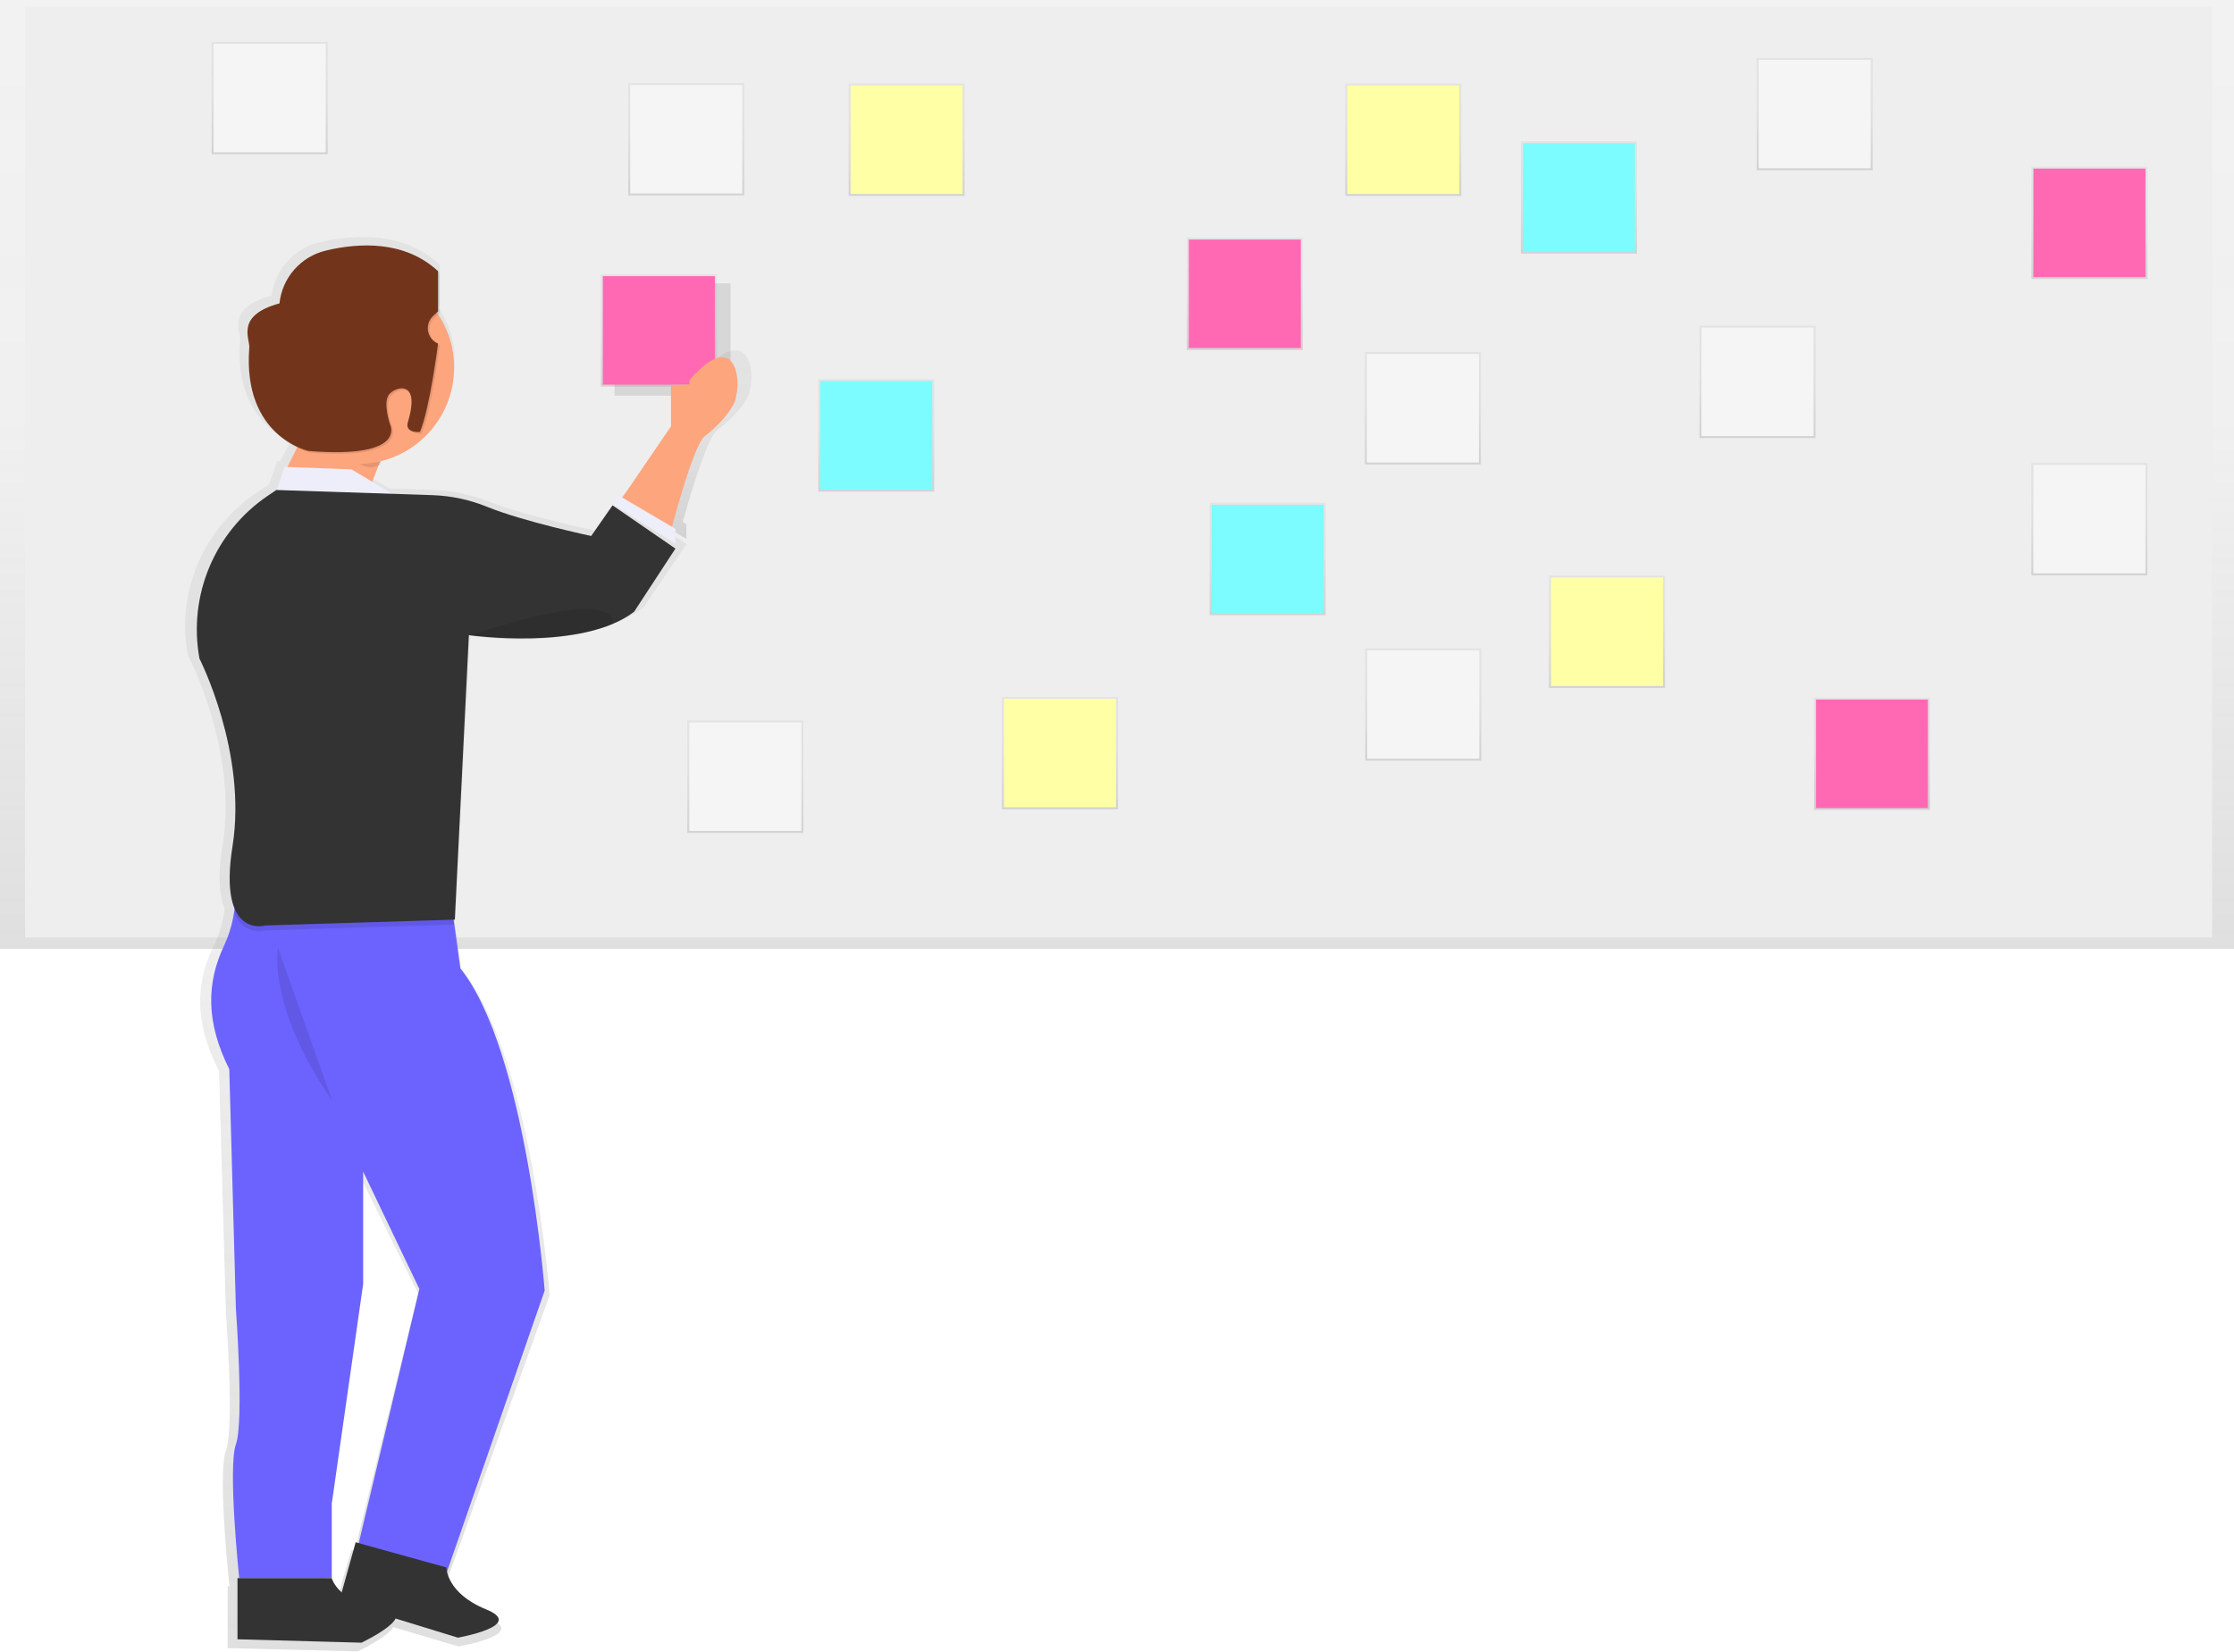
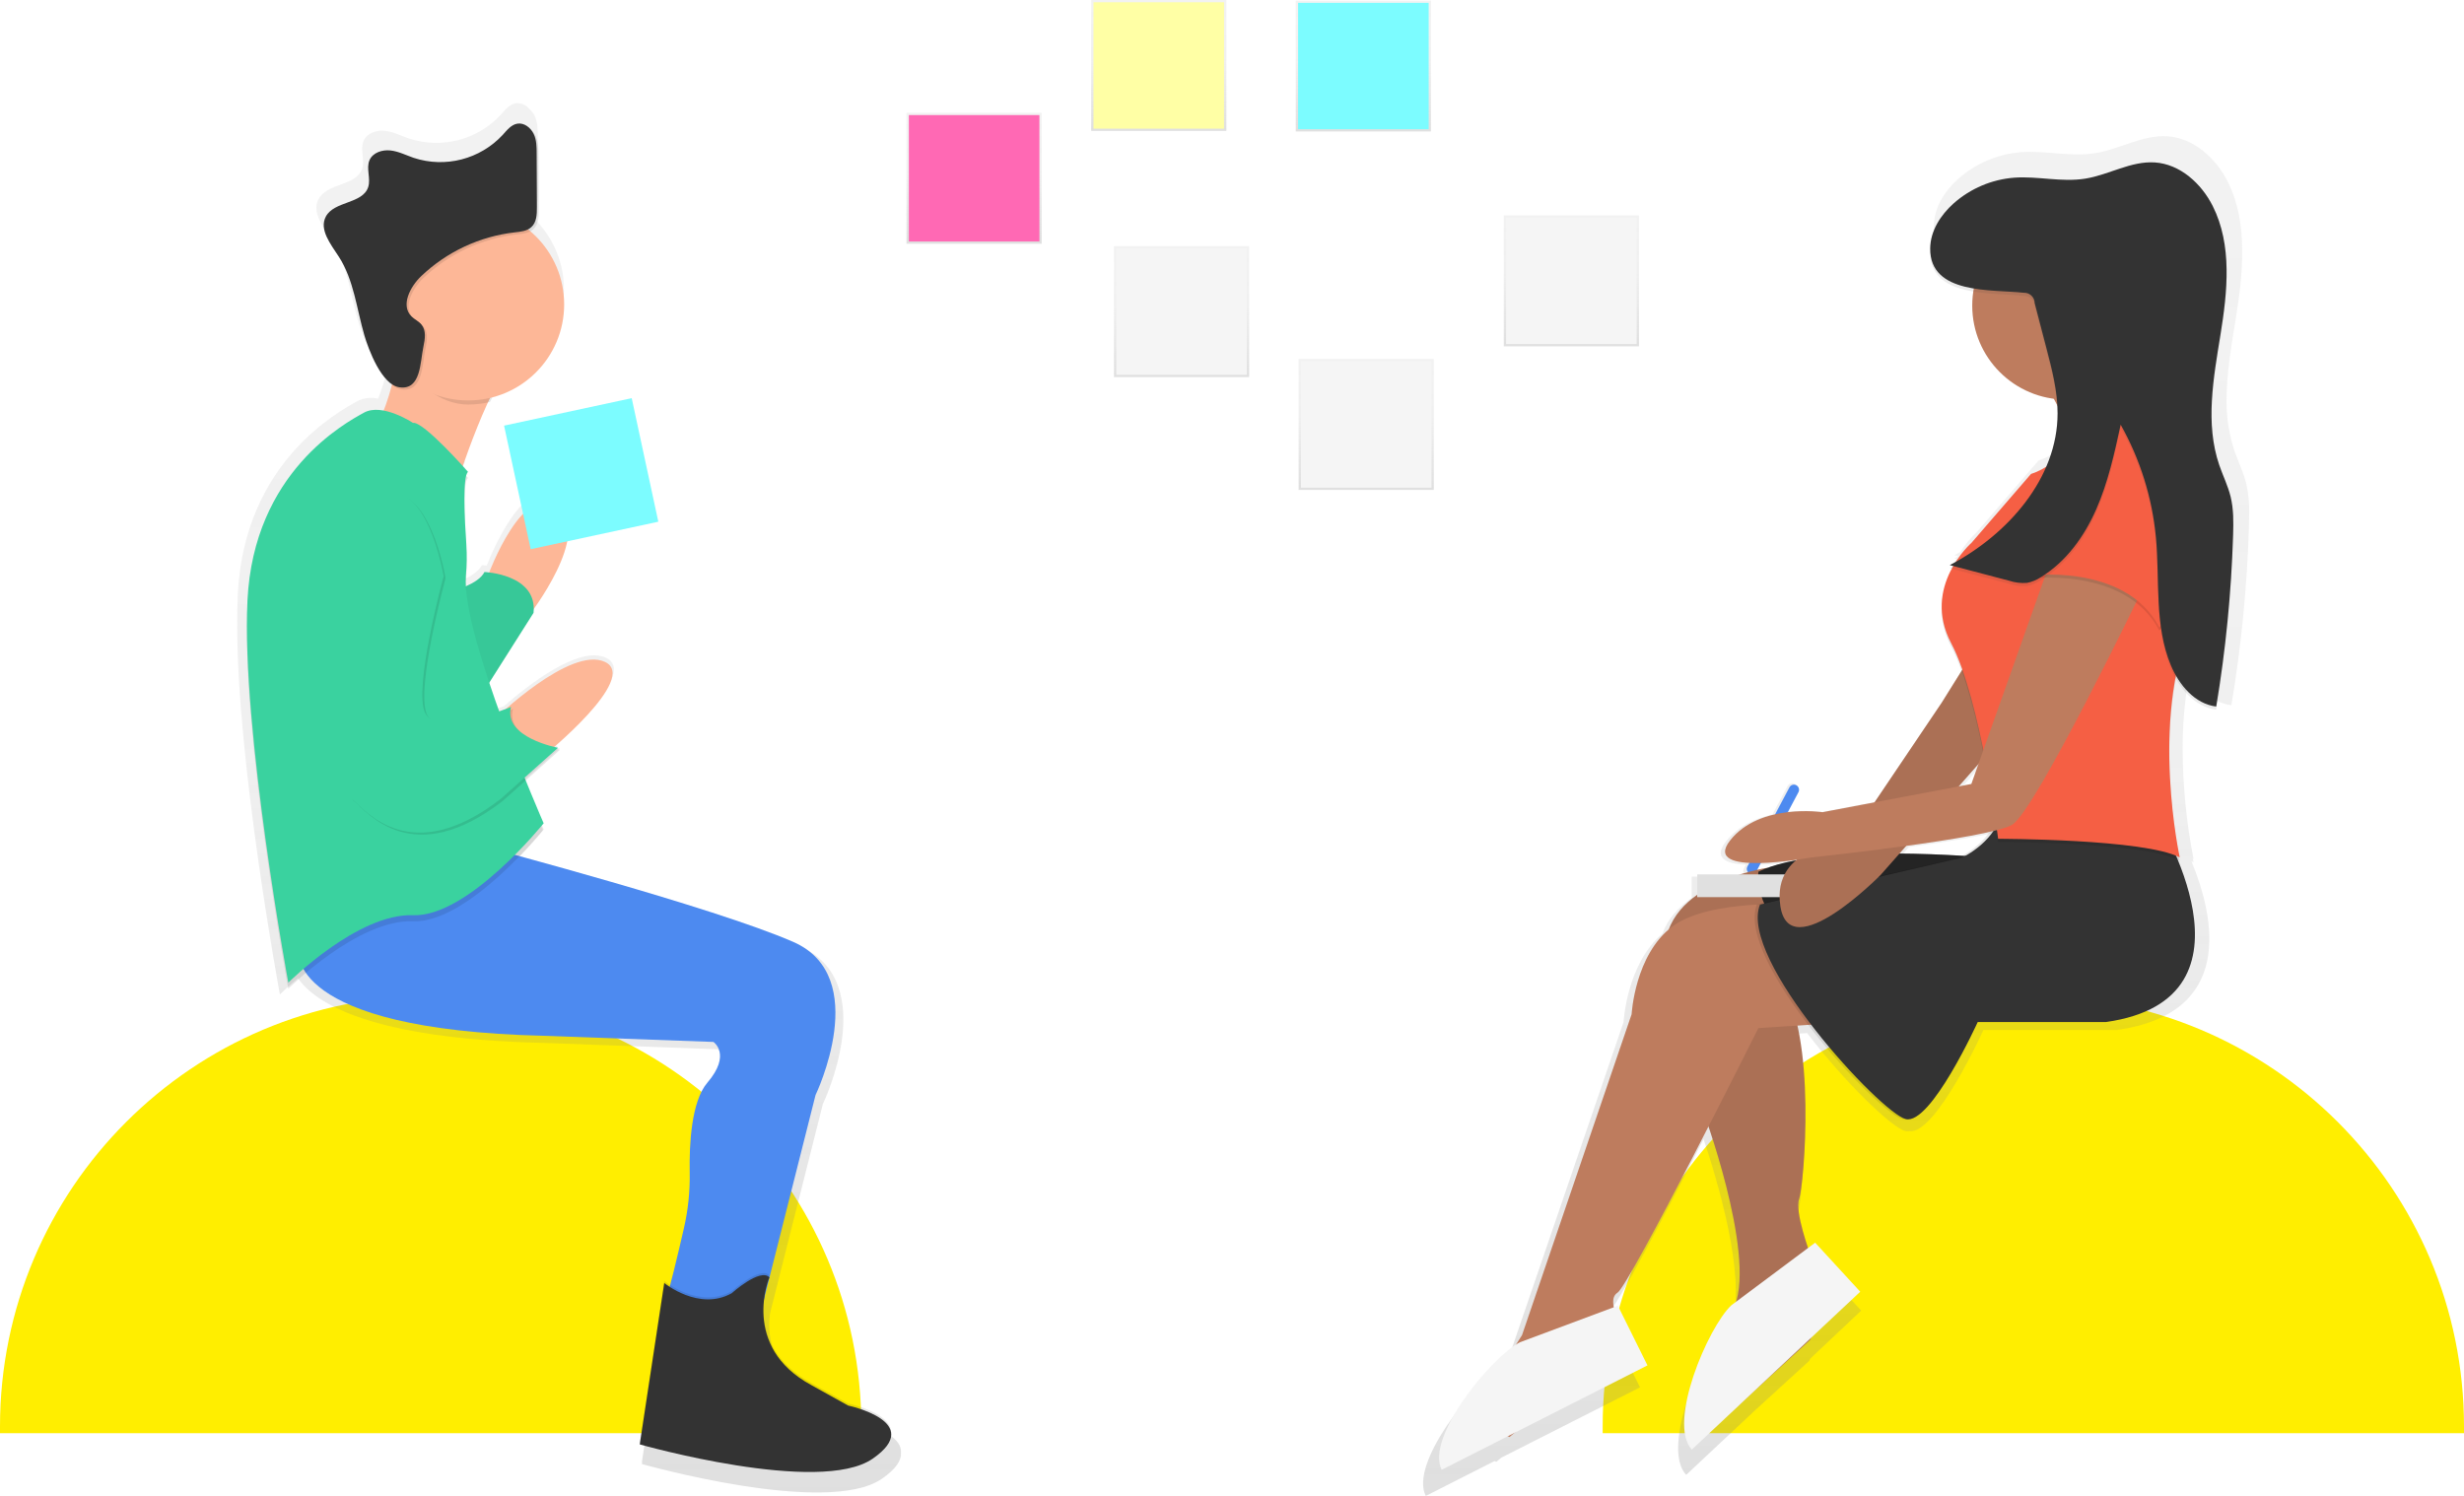
- <svg xmlns="http://www.w3.org/2000/svg" xmlns:xlink="http://www.w3.org/1999/xlink" id="d26dba8d-8282-42fd-a478-7c8636ce52fe" data-name="Layer 1" width="888" height="656.53" viewBox="0 0 888 656.53">
+ <svg xmlns="http://www.w3.org/2000/svg" xmlns:xlink="http://www.w3.org/1999/xlink" id="3416c49e-7809-4f77-9c53-dfa2ddd3cb64" data-name="Layer 1" width="924" height="561.04" viewBox="0 0 924 561.04">
  <defs>
-     <linearGradient id="69fb1e3d-9807-4515-a987-9bc9d1efda7d" x1="444" y1="377.21" x2="444" gradientUnits="userSpaceOnUse">
+     <linearGradient id="66b3fe0c-d21b-4701-836f-cae67d45d7c0" x1="443.09" y1="141.41" x2="443.09" y2="92.33" gradientUnits="userSpaceOnUse">
      <stop offset="0" stop-color="gray" stop-opacity="0.25" />
      <stop offset="0.54" stop-color="gray" stop-opacity="0.12" />
      <stop offset="1" stop-color="gray" stop-opacity="0.1" />
    </linearGradient>
-     <linearGradient id="51a21b81-a3ea-4771-abd9-862442be9990" x1="565.58" y1="184.63" x2="565.58" y2="139.97" xlink:href="#69fb1e3d-9807-4515-a987-9bc9d1efda7d" />
-     <linearGradient id="5757846e-edea-4ac8-a331-71c114df4e91" x1="296.27" y1="331.11" x2="296.27" y2="286.45" xlink:href="#69fb1e3d-9807-4515-a987-9bc9d1efda7d" />
-     <linearGradient id="999de772-9bc8-49ea-9b8d-0cef0fcee5cb" x1="698.58" y1="174.13" x2="698.58" y2="129.47" xlink:href="#69fb1e3d-9807-4515-a987-9bc9d1efda7d" />
-     <linearGradient id="a15079b2-2390-41da-998b-02c60407236c" x1="565.74" y1="302.42" x2="565.74" y2="257.75" xlink:href="#69fb1e3d-9807-4515-a987-9bc9d1efda7d" />
-     <linearGradient id="40793396-cd23-4bb9-961e-d266edc74bee" x1="272.78" y1="77.69" x2="272.78" y2="33.02" xlink:href="#69fb1e3d-9807-4515-a987-9bc9d1efda7d" />
-     <linearGradient id="117013d0-8713-4a5b-b130-ca95cbe25423" x1="721.33" y1="67.68" x2="721.33" y2="23.02" xlink:href="#69fb1e3d-9807-4515-a987-9bc9d1efda7d" />
-     <linearGradient id="3e4a4d12-687c-4d27-834e-2c1b28061589" x1="830.51" y1="228.72" x2="830.51" y2="184.06" xlink:href="#69fb1e3d-9807-4515-a987-9bc9d1efda7d" />
-     <linearGradient id="76d58c82-a546-4f11-847d-56d56970a98d" x1="107.19" y1="61.31" x2="107.19" y2="16.65" xlink:href="#69fb1e3d-9807-4515-a987-9bc9d1efda7d" />
-     <linearGradient id="c2562d94-2838-42c9-872e-afd7f3e426db" x1="627.61" y1="100.82" x2="627.61" y2="56.16" xlink:href="#69fb1e3d-9807-4515-a987-9bc9d1efda7d" />
-     <linearGradient id="10abac28-a64c-49d3-bb88-742a39576c81" x1="348.29" y1="195.45" x2="348.29" y2="150.78" xlink:href="#69fb1e3d-9807-4515-a987-9bc9d1efda7d" />
-     <linearGradient id="ae4c24d6-cdd7-478e-ab3c-92442ce1f2ec" x1="503.87" y1="244.58" x2="503.87" y2="199.91" xlink:href="#69fb1e3d-9807-4515-a987-9bc9d1efda7d" />
-     <linearGradient id="7387d7ac-3521-46f5-8cc1-b4e33dceeca4" x1="557.8" y1="77.88" x2="557.8" y2="33.22" xlink:href="#69fb1e3d-9807-4515-a987-9bc9d1efda7d" />
-     <linearGradient id="e854bf59-7922-4e82-b85b-f6b80398a298" x1="638.78" y1="273.5" x2="638.78" y2="228.83" xlink:href="#69fb1e3d-9807-4515-a987-9bc9d1efda7d" />
-     <linearGradient id="74fe4cd6-b7da-43c2-b923-f31608459be5" x1="360.37" y1="77.88" x2="360.37" y2="33.22" xlink:href="#69fb1e3d-9807-4515-a987-9bc9d1efda7d" />
-     <linearGradient id="489da8b3-4e02-4697-a170-557a07ec3791" x1="421.32" y1="321.72" x2="421.32" y2="277.06" xlink:href="#69fb1e3d-9807-4515-a987-9bc9d1efda7d" />
-     <linearGradient id="92098637-0718-4243-93f2-2f7a5b132b51" x1="428.7" y1="336.02" x2="428.7" y2="260.98" xlink:href="#69fb1e3d-9807-4515-a987-9bc9d1efda7d" />
-     <linearGradient id="553314f8-3ab3-4992-94a1-12ce51c0a7a1" x1="329.22" y1="778.26" x2="329.22" y2="215.99" xlink:href="#69fb1e3d-9807-4515-a987-9bc9d1efda7d" />
-     <linearGradient id="67bfa709-3078-4c07-86cc-d67a49cf8eac" x1="494.8" y1="139.13" x2="494.8" y2="94.47" xlink:href="#69fb1e3d-9807-4515-a987-9bc9d1efda7d" />
-     <linearGradient id="9919d947-e03e-44c1-969c-c87bb32bc801" x1="261.88" y1="153.69" x2="261.88" y2="109.02" xlink:href="#69fb1e3d-9807-4515-a987-9bc9d1efda7d" />
-     <linearGradient id="2afe07f1-4e54-4f47-9563-9d420d361cd0" x1="830.53" y1="110.92" x2="830.53" y2="66.26" xlink:href="#69fb1e3d-9807-4515-a987-9bc9d1efda7d" />
-     <linearGradient id="914dbfde-8d09-4649-9ab7-bb9d31a88f1b" x1="744.09" y1="322.01" x2="744.09" y2="277.34" xlink:href="#69fb1e3d-9807-4515-a987-9bc9d1efda7d" />
+     <linearGradient id="92007d28-9b20-4ab8-a919-5594e0386463" x1="512.33" y1="183.73" x2="512.33" y2="134.64" xlink:href="#66b3fe0c-d21b-4701-836f-cae67d45d7c0" />
+     <linearGradient id="11989583-a8bc-4f9b-a45f-baa394ea4eea" x1="589.27" y1="129.87" x2="589.27" y2="80.79" xlink:href="#66b3fe0c-d21b-4701-836f-cae67d45d7c0" />
+     <linearGradient id="f01746da-86f7-449d-8539-3d1515996db3" x1="511.26" y1="49.3" x2="511.26" y2="0.21" xlink:href="#66b3fe0c-d21b-4701-836f-cae67d45d7c0" />
+     <linearGradient id="e226d2fc-9b19-4380-9290-0bcdd70e4b6b" x1="434.54" y1="49.09" x2="434.54" y2="0" xlink:href="#66b3fe0c-d21b-4701-836f-cae67d45d7c0" />
+     <linearGradient id="613c9e0b-4a90-4d72-86fd-5ee3b6355b52" x1="365.29" y1="91.4" x2="365.29" y2="42.32" xlink:href="#66b3fe0c-d21b-4701-836f-cae67d45d7c0" />
+     <linearGradient id="9601303e-989f-43de-bdab-e8908aa5e0cb" x1="351.41" y1="729.19" x2="351.41" y2="208.18" xlink:href="#66b3fe0c-d21b-4701-836f-cae67d45d7c0" />
+     <linearGradient id="927c5161-4f12-4340-aa82-e63b1468ad04" x1="826.56" y1="730.52" x2="826.56" y2="220.56" xlink:href="#66b3fe0c-d21b-4701-836f-cae67d45d7c0" />
  </defs>
-   <rect width="888" height="377.21" fill="url(#69fb1e3d-9807-4515-a987-9bc9d1efda7d)" />
-   <rect x="9.93" y="2.66" width="869.39" height="370.04" fill="#eee" />
-   <rect x="542.51" y="139.97" width="46.13" height="44.66" fill="url(#51a21b81-a3ea-4771-abd9-862442be9990)" />
-   <rect x="543.31" y="140.74" width="44.54" height="43.12" fill="#f5f5f5" />
-   <rect x="273.2" y="286.45" width="46.13" height="44.66" fill="url(#5757846e-edea-4ac8-a331-71c114df4e91)" />
-   <rect x="274" y="287.22" width="44.54" height="43.12" fill="#f5f5f5" />
-   <rect x="675.52" y="129.47" width="46.13" height="44.66" fill="url(#999de772-9bc8-49ea-9b8d-0cef0fcee5cb)" />
-   <rect x="676.31" y="130.24" width="44.54" height="43.12" fill="#f5f5f5" />
-   <rect x="542.68" y="257.75" width="46.13" height="44.66" fill="url(#a15079b2-2390-41da-998b-02c60407236c)" />
-   <rect x="543.47" y="258.52" width="44.54" height="43.12" fill="#f5f5f5" />
-   <rect x="249.71" y="33.02" width="46.13" height="44.66" fill="url(#40793396-cd23-4bb9-961e-d266edc74bee)" />
-   <rect x="250.51" y="33.79" width="44.54" height="43.12" fill="#f5f5f5" />
-   <rect x="698.26" y="23.02" width="46.13" height="44.66" fill="url(#117013d0-8713-4a5b-b130-ca95cbe25423)" />
-   <rect x="699.06" y="23.78" width="44.54" height="43.12" fill="#f5f5f5" />
-   <rect x="807.44" y="184.06" width="46.13" height="44.66" fill="url(#3e4a4d12-687c-4d27-834e-2c1b28061589)" />
-   <rect x="808.24" y="184.83" width="44.54" height="43.12" fill="#f5f5f5" />
-   <rect x="84.12" y="16.65" width="46.13" height="44.66" fill="url(#76d58c82-a546-4f11-847d-56d56970a98d)" />
-   <rect x="84.92" y="17.42" width="44.54" height="43.12" fill="#f5f5f5" />
-   <rect x="604.54" y="56.16" width="46.13" height="44.66" fill="url(#c2562d94-2838-42c9-872e-afd7f3e426db)" />
-   <rect x="605.34" y="56.93" width="44.54" height="43.12" fill="#7cfcff" />
-   <rect x="325.22" y="150.78" width="46.13" height="44.66" fill="url(#10abac28-a64c-49d3-bb88-742a39576c81)" />
-   <rect x="326.02" y="151.55" width="44.54" height="43.12" fill="#7cfcff" />
-   <rect x="480.8" y="199.91" width="46.13" height="44.66" fill="url(#ae4c24d6-cdd7-478e-ab3c-92442ce1f2ec)" />
-   <rect x="481.6" y="200.68" width="44.54" height="43.12" fill="#7cfcff" />
-   <rect x="534.73" y="33.22" width="46.13" height="44.66" fill="url(#7387d7ac-3521-46f5-8cc1-b4e33dceeca4)" />
-   <rect x="535.53" y="33.99" width="44.54" height="43.12" fill="#ffffa5" />
-   <rect x="615.71" y="228.83" width="46.13" height="44.66" fill="url(#e854bf59-7922-4e82-b85b-f6b80398a298)" />
-   <rect x="616.5" y="229.6" width="44.54" height="43.12" fill="#ffffa5" />
-   <rect x="337.3" y="33.22" width="46.13" height="44.66" fill="url(#74fe4cd6-b7da-43c2-b923-f31608459be5)" />
-   <rect x="338.09" y="33.99" width="44.54" height="43.12" fill="#ffffa5" />
-   <rect x="398.26" y="277.06" width="46.13" height="44.66" fill="url(#489da8b3-4e02-4697-a170-557a07ec3791)" />
-   <rect x="399.05" y="277.82" width="44.54" height="43.12" fill="#ffffa5" />
-   <path d="M434.68,270.18v2.66l-7.71-.67v16.63l-20.24,28.66-1.28-.73-2.75,3.33,26.14,16v-6l-1.47-.83c1.83-6.6,9.32-32.92,13.6-36.41,0,0,7.71-5.32,11.91-12.64S455,247.57,434.68,270.18Z" transform="translate(-156 -121.74)" fill="url(#92098637-0718-4243-93f2-2f7a5b132b51)" />
-   <path d="M393.76,332.91s-28-5.72-43.4-11.75a67.69,67.69,0,0,0-22.56-4.67L311,316l-8.38-4.86,2.62-6.54c.26-.11.52-.23.77-.36l.24-1.4a40.87,40.87,0,0,0,4-1.16c-.41,3.26,20.08-13.6,20.08-13.6l-.61.31-.08-1-.23.12a37.69,37.69,0,0,0,.68-43.72l.65-.58V227l-.69-.59v-.07c-13.86-12.48-32.92-11.48-46.7-8.33A24.76,24.76,0,0,0,264,239.28c-18.39,4.85-12.25,14.17-12.54,17.78-1.43,17.56,4.42,27.89,10.78,33.87a33.24,33.24,0,0,0,9.13,6.43l-4,7.78-1.18,0-3.28,9.32h-.16l-3.57,2.34C237,331.2,225.89,356.9,230.7,382.26h0s20,37.73,13.76,75.47c-2.08,12.68-1.21,20.44.87,25.16A45.09,45.09,0,0,1,241,497.62c-7.57,15.3-7.57,31.26,2.06,49.88l2.75,96.43s3.44,45.22,0,54.53,1.38,53.87,1.38,53.87h-.69v24.61l51.6,1.33s12-5.52,14.19-9.68l25.91,7.7s28.51-4.75,11.83-11.31c-12.45-4.9-15.54-11.88-16.31-15.12L374.5,636.61s-7.57-96.43-35.09-129.68l-2.79-19.61H337l5.85-114.49.48.06-.14,0a135.81,135.81,0,0,0,45.41-.68,72.66,72.66,0,0,0,13.15-3.56l.78-.3.09,0,.07,0a40.2,40.2,0,0,0,9-4.94l17.2-25.4L402.7,320.58Zm-108,389.49L298.81,634V588.73l23.39,47.22L297,738.27l-1.32-.36-5.81,20.15a13.2,13.2,0,0,1-4.17-5.73Z" transform="translate(-156 -121.74)" fill="url(#553314f8-3ab3-4992-94a1-12ce51c0a7a1)" />
-   <rect x="471.73" y="94.47" width="46.13" height="44.66" fill="url(#67bfa709-3078-4c07-86cc-d67a49cf8eac)" />
-   <rect x="472.53" y="95.23" width="44.54" height="43.12" fill="#ff69b4" />
-   <rect x="244.27" y="112.66" width="46.13" height="44.66" opacity="0.1" />
-   <rect x="238.82" y="109.02" width="46.13" height="44.66" fill="url(#9919d947-e03e-44c1-969c-c87bb32bc801)" />
-   <rect x="239.61" y="109.79" width="44.54" height="43.12" fill="#ff69b4" />
-   <rect x="807.46" y="66.26" width="46.13" height="44.66" fill="url(#2afe07f1-4e54-4f47-9563-9d420d361cd0)" />
-   <rect x="808.26" y="67.03" width="44.54" height="43.12" fill="#ff69b4" />
-   <rect x="721.03" y="277.34" width="46.13" height="44.66" fill="url(#914dbfde-8d09-4649-9ab7-bb9d31a88f1b)" />
-   <rect x="721.82" y="278.11" width="44.54" height="43.12" fill="#ff69b4" />
-   <line x1="72.16" y1="220.31" x2="78.23" y2="256.06" fill="#333" />
-   <path d="M422.7,274.83v16.42l-19.56,28.66,19.56,12.73s8.7-33.5,13.38-37.45c0,0,7.36-5.26,11.37-12.48s2-32.19-17.39-9.85v1.72Z" transform="translate(-156 -121.74)" fill="#fda57d" />
-   <path d="M266.95,314l7.74-15.49a2.87,2.87,0,0,1,2.42-1.58l29.42-1.5a2.87,2.87,0,0,1,2.82,3.9l-7.59,19.62a2.87,2.87,0,0,1-2.93,1.82l-29.57-2.63A2.87,2.87,0,0,1,266.95,314Z" transform="translate(-156 -121.74)" fill="#fda57d" />
-   <polygon points="113.13 185.61 108.13 200.26 159.44 198.42 139.73 186.6 113.13 185.61" fill="#edeef9" />
-   <polygon points="243.53 200.39 246.16 197.11 268.49 210.25 268.49 216.16 243.53 200.39" fill="#edeef9" />
-   <path d="M248.61,467.46a48.81,48.81,0,0,1-3.47,30.07c-7.23,15.11-7.23,30.88,2,49.27l2.63,95.26s3.28,44.67,0,53.87,1.31,53.21,1.31,53.21h36.79V719.58l12.48-87.37V587.53l22.34,46.64L297,741.91l33.5,13.8,42-120.88s-7.23-95.26-33.5-128.1l-4.93-35.8Z" transform="translate(-156 -121.74)" fill="#6c63ff" />
-   <path d="M250.4,773.45V749.14h37.45S290.48,759,307.56,761s-7.88,13.8-7.88,13.8Z" transform="translate(-156 -121.74)" fill="#333" />
-   <path d="M290.85,758.31l6.52-23.42,36.07,10s-.11,10.2,15.81,16.68S338,772.8,338,772.8Z" transform="translate(-156 -121.74)" fill="#333" />
-   <path d="M334.16,472.9l-85.55-3.46a47.86,47.86,0,0,1,.65,15.51c3.91,9.21,12.31,6.69,12.31,6.69l74.85-2.3Z" transform="translate(-156 -121.74)" opacity="0.1" />
-   <path d="M265.84,316.54l-3.41,2.31a64.19,64.19,0,0,0-27.14,64.72h0s19.05,37.28,13.14,74.55,13.14,31.54,13.14,31.54l75.22-2.31,5.58-113.1s45.33,6.45,65.69-9.32l16.42-25.09-25-17.2L391,334.82s-26.76-5.65-41.44-11.61A62.77,62.77,0,0,0,328,318.6Z" transform="translate(-156 -121.74)" fill="#333" />
-   <path d="M266.5,498.52s-4.6,23,21.68,61.1" transform="translate(-156 -121.74)" opacity="0.1" />
-   <path d="M342.7,374.35s31.53-10.51,45.33-10.51,11.5,6,11.5,6S377.52,379.61,342.7,374.35Z" transform="translate(-156 -121.74)" opacity="0.1" />
-   <path d="M306.95,296.74l-12.55,1.5c-.4,0-.76.55-1,1.32,2.76,5,6.21,7.94,10,7.94a7.74,7.74,0,0,0,3.8-1.05l1-5.81C308.47,298.7,307.83,296.63,306.95,296.74Z" transform="translate(-156 -121.74)" opacity="0.1" />
-   <circle cx="142.19" cy="146.14" r="38.32" fill="#fda57d" />
-   <path d="M330.78,230.22v16l-1.93,1.77a6.63,6.63,0,0,0,1.93,11h0s-3.19,25.54-7.18,35.12c0,0-6.2.68-4.79-4,5.19-17.16-5.19-14-7.58-10.78s.4,11.57.4,11.57,7.58,14-32.33,10.78c0,0-26.34-5.59-23.55-41.11.28-3.56-5.59-12.77,12-17.56h0a24.17,24.17,0,0,1,18.47-21C299.34,218.88,317.54,217.89,330.78,230.22Z" transform="translate(-156 -121.74)" opacity="0.1" />
-   <path d="M330.12,229.56v16l-1.93,1.77a6.63,6.63,0,0,0,1.93,11h0s-3.19,25.54-7.18,35.12c0,0-6.2.68-4.79-4,5.19-17.16-5.19-14-7.58-10.78s.4,11.57.4,11.57,7.58,14-32.33,10.78c0,0-26.34-5.59-23.55-41.11.28-3.56-5.59-12.77,12-17.56h0a24.17,24.17,0,0,1,18.47-21C298.69,218.22,316.88,217.23,330.12,229.56Z" transform="translate(-156 -121.74)" fill="#72351c" />
+   <path d="M762.5,373.52h0A161.5,161.5,0,0,1,924,535v2.5a0,0,0,0,1,0,0H601a0,0,0,0,1,0,0V535A161.5,161.5,0,0,1,762.5,373.52Z" fill="#ffee00" />
+   <path d="M161.5,373.52h0A161.5,161.5,0,0,1,323,535v2.5a0,0,0,0,1,0,0H0a0,0,0,0,1,0,0V535a161.5,161.5,0,0,1,161.5-161.5Z" fill="#ffee00" />
+   <rect x="417.74" y="92.33" width="50.7" height="49.09" fill="url(#66b3fe0c-d21b-4701-836f-cae67d45d7c0)" />
+   <rect x="418.61" y="93.17" width="48.96" height="47.4" fill="#f5f5f5" />
+   <rect x="486.98" y="134.64" width="50.7" height="49.09" fill="url(#92007d28-9b20-4ab8-a919-5594e0386463)" />
+   <rect x="487.85" y="135.49" width="48.96" height="47.4" fill="#f5f5f5" />
+   <rect x="563.92" y="80.79" width="50.7" height="49.09" fill="url(#11989583-a8bc-4f9b-a45f-baa394ea4eea)" />
+   <rect x="564.79" y="81.63" width="48.96" height="47.4" fill="#f5f5f5" />
+   <rect x="485.91" y="0.21" width="50.7" height="49.09" fill="url(#f01746da-86f7-449d-8539-3d1515996db3)" />
+   <rect x="486.79" y="1.06" width="48.96" height="47.4" fill="#7cfcff" />
+   <rect x="409.19" width="50.7" height="49.09" fill="url(#e226d2fc-9b19-4380-9290-0bcdd70e4b6b)" />
+   <rect x="410.06" y="0.85" width="48.96" height="47.4" fill="#ffffa5" />
+   <rect x="339.94" y="42.32" width="50.7" height="49.09" fill="url(#613c9e0b-4a90-4d72-86fd-5ee3b6355b52)" />
+   <rect x="340.82" y="43.16" width="48.96" height="47.4" fill="#ff69b4" />
+   <path d="M459.23,702.73,445,694.84c-14.9-8.09-18.44-19.57-18.54-28.43a36.58,36.58,0,0,1,.33-4.48l19.79-78.4s22.1-45.79-8.68-59.2C414.21,514,357.26,498,332.33,491.25c5.64-5.82,9.28-10.34,9.28-10.34l-.67-1.55.67-.82s-2.92-6.66-6.94-16.59l13.25-11.83s-.51-.09-1.34-.29l.55-.5s-.54-.1-1.43-.31c9.26-8.08,30.19-27.85,19.58-32.84-10.23-4.82-29.65,10.57-38.29,18.14-.71.27-1.57.59-2.57.94-1.32-3.67-2.61-7.39-3.85-11.09l17.08-26.94c.05-.51.08-1,.08-1.47,5.27-7.4,20.64-31,9.39-39.58-12.37-9.46-24.74,20.66-26.6,25.42-1.12-.14-1.82-.16-1.82-.16-1.24,2.48-4.42,4.31-7.18,5.49,0-.24,0-.49,0-.72s0-.62.05-.92a88,88,0,0,0,.32-9.06c0-1.79,0-3.58-.14-5.37-.34-4.83-.69-11-.74-16.38,0-4.85.42-8.62,1.4-9.35l-.75-.84a2.86,2.86,0,0,1,.75-1.53s-.8-.91-2.1-2.34c2.29-6.58,5.84-16.21,9.69-24.52l.82-.17c.29-.6.58-1.2.87-1.78a37.1,37.1,0,0,0,14.76-64.17,5.49,5.49,0,0,0,1.18-.81c2-1.87,2.15-5,2.13-7.72q0-10.25-.1-20.51c0-2.65,0-5.4-1.17-7.8a7.62,7.62,0,0,0-1.91-2.52,5.76,5.76,0,0,0-5.15-2.21c-2.4.39-4.05,2.52-5.68,4.33a32.91,32.91,0,0,1-34.4,8.88c-3-1-5.87-2.52-9-2.87s-6.76.83-8,3.73c-1.42,3.23.58,7.12-.54,10.47-2.16,6.5-13.11,5.32-16.34,11.36-2.71,5.07,1.9,10.71,5,15.54,5.81,9,6.85,20.12,9.87,30.38,1.24,4.23,4.57,13.46,9.26,17.78a13.9,13.9,0,0,0,1.37,1.29,90.35,90.35,0,0,1-3.17,9.91,11.38,11.38,0,0,0-7.63.82c-7.1,3.95-42.63,22.89-45,72.62-.16,3.41-.23,7.05-.21,10.87-.24,51.57,16,139.12,16,139.12s2.58-2.58,6.77-6.11c6.43,9.29,27,22.73,91.9,24.27L407.13,563s7.1,4.74-2.37,15.79c-6.21,7.25-7,24-6.79,34.68A88.65,88.65,0,0,1,395.73,635c-1.7,7.39-3.83,16.46-5.3,22a25.33,25.33,0,0,1-2.25-1.58l-9.47,62.36.11,0-.11.76s69.47,19.73,90,5.53c5.51-3.81,7.37-7.06,7.16-9.76C476.43,706.36,459.23,702.73,459.23,702.73Z" transform="translate(-138 -169.48)" fill="url(#9601303e-989f-43de-bdab-e8908aa5e0cb)" />
+   <path d="M288.27,296.67s-3.83,33.71-16.09,40.61S309,351.83,309,351.83s13.79-43.67,23-47.5S288.27,296.67,288.27,296.67Z" transform="translate(-138 -169.48)" fill="#fdb797" />
+   <path d="M321.21,384.78s13-35.24,26.05-25.28-10.73,40.61-10.73,40.61Z" transform="translate(-138 -169.48)" fill="#fdb797" />
+   <path d="M250,525.76s-5.36,29.88,91.94,32.18l63.59,2.3s6.9,4.6-2.3,15.32c-6,7-6.79,23.3-6.59,33.66a86,86,0,0,1-2.17,20.88c-2.37,10.31-5.62,24-6.56,25.91-1.53,3.06,36,3.06,36,3.06l19.92-78.92s21.45-44.44-8.43-57.46-114.16-35.24-114.16-35.24Z" transform="translate(-138 -169.48)" fill="#4d8af0" />
+   <path d="M412.39,653.71s10.69-9.59,14.15-5.94c0,0-11.09,25.87,15.73,40.42l13.79,7.66s29.11,6.13,9.19,19.92-87.34-5.36-87.34-5.36l9.19-60.53S400.13,660.61,412.39,653.71Z" transform="translate(-138 -169.48)" opacity="0.1" />
+   <path d="M412.39,654.48s10.69-9.59,14.15-5.94c0,0-11.09,25.87,15.73,40.42l13.79,7.66s29.11,6.13,9.19,19.92-87.34-5.36-87.34-5.36l9.19-60.53S400.13,661.37,412.39,654.48Z" transform="translate(-138 -169.48)" fill="#333" />
+   <path d="M308.19,390.91s9.19-2.3,11.49-6.9c0,0,19.92.77,18.39,15.32l-19.92,31.41Z" transform="translate(-138 -169.48)" fill="#3ad29f" />
+   <path d="M308.19,390.91s9.19-2.3,11.49-6.9c0,0,19.92.77,18.39,15.32l-19.92,31.41Z" transform="translate(-138 -169.48)" opacity="0.05" />
+   <path d="M292.86,330.38s-11.49-7.66-18.39-3.83S233.1,348.77,230.8,397s15.32,143.28,15.32,143.28,26.05-26.05,46.74-25.28,49-34.48,49-34.48-31-70.71-29.17-92.8a77.2,77.2,0,0,0,.18-11.71c-.69-9.91-1.45-25.7.64-27.27C313.55,348.77,296.7,329.62,292.86,330.38Z" transform="translate(-138 -169.48)" opacity="0.1" />
+   <path d="M292.86,328.08s-11.49-7.66-18.39-3.83-41.37,22.22-43.67,70.49S246.13,538,246.13,538s26.05-26.05,46.74-25.28,49-34.48,49-34.48-31-70.71-29.17-92.8a77.2,77.2,0,0,0,.18-11.71c-.69-9.91-1.45-25.7.64-27.27C313.55,346.47,296.7,327.32,292.86,328.08Z" transform="translate(-138 -169.48)" fill="#3ad29f" />
+   <path d="M323.51,439.18s28.35-27.58,41.37-21.45-23,35.24-23,35.24Z" transform="translate(-138 -169.48)" fill="#fdb797" />
+   <path d="M256.09,388.61s9.19,76.62,14.56,81.22,22.22,26.05,55.93,0L348,450.67s-20.69-3.83-17.62-15.32c0,0-27.58,11.49-32.18,2.3s6.9-51.33,6.9-51.33-6.13-37.54-23.75-30.65S256.09,388.61,256.09,388.61Z" transform="translate(-138 -169.48)" opacity="0.1" />
+   <path d="M255.32,387.85s9.19,76.62,14.56,81.22,22.22,26.05,55.93,0l21.45-19.15s-20.69-3.83-17.62-15.32c0,0-27.58,11.49-32.18,2.3s6.9-51.33,6.9-51.33S298.23,348,280.61,354.9,255.32,387.85,255.32,387.85Z" transform="translate(-138 -169.48)" fill="#3ad29f" />
+   <path d="M288.27,298.2s.89,1.15-.38,7.28c6.6,7.52,14.87,15.71,25.67,15.71a36.09,36.09,0,0,0,8.17-.94c3.46-7.2,7.1-13.08,10.22-14.38C341.13,302,288.27,298.2,288.27,298.2Z" transform="translate(-138 -169.48)" opacity="0.1" />
+   <circle cx="175.55" cy="114.17" r="36.01" fill="#fdb797" />
+   <path d="M297.55,300.21c.59-2.76,1.08-5.95-.68-8.16-1-1.3-2.67-2-3.84-3.16-4.08-4.12-.49-11.1,3.7-15.11a60.92,60.92,0,0,1,35-16.37c2.22-.25,4.63-.45,6.27-2,2-1.82,2.08-4.82,2.07-7.49l-.1-19.9c0-2.57,0-5.24-1.13-7.57s-3.54-4.23-6.08-3.82c-2.33.38-3.93,2.45-5.51,4.21a31.94,31.94,0,0,1-33.39,8.62c-2.9-1-5.7-2.45-8.75-2.78s-6.56.81-7.8,3.62c-1.38,3.14.56,6.91-.52,10.16-2.1,6.31-12.73,5.16-15.86,11-2.63,4.92,1.84,10.4,4.87,15.09,5.64,8.72,6.65,19.53,9.58,29.49,1.55,5.29,6.46,18.63,13.24,19.48C296.67,316.58,296.3,306.11,297.55,300.21Z" transform="translate(-138 -169.48)" opacity="0.1" />
+   <path d="M296.79,299.44c.59-2.76,1.08-5.95-.68-8.16-1-1.3-2.67-2-3.84-3.16C288.19,284,291.78,277,296,273a60.92,60.92,0,0,1,35-16.37c2.22-.25,4.63-.45,6.27-2,2-1.82,2.08-4.82,2.07-7.49l-.1-19.9c0-2.57,0-5.24-1.13-7.57s-3.54-4.23-6.08-3.82c-2.33.38-3.93,2.45-5.51,4.21a31.94,31.94,0,0,1-33.39,8.62c-2.9-1-5.7-2.45-8.75-2.78s-6.56.81-7.8,3.62c-1.38,3.14.56,6.91-.52,10.16-2.1,6.31-12.73,5.16-15.86,11-2.63,4.92,1.84,10.4,4.87,15.09,5.64,8.72,6.65,19.53,9.58,29.49,1.55,5.29,6.46,18.63,13.24,19.48C295.9,315.81,295.53,305.34,296.79,299.44Z" transform="translate(-138 -169.48)" fill="#333" />
+   <rect x="331.49" y="323.39" width="48.96" height="47.4" transform="translate(-203.1 -86.75) rotate(-12.15)" fill="#7cfcff" />
+   <path d="M980.38,351c-1-4.26-3-8.23-4.44-12.37a60.06,60.06,0,0,1-3-18.59c0-10.26,1.8-20.73,3.45-30.91,1.37-8.47,2.54-17.27,2.41-25.86,0-8.95-1.39-17.7-5.4-25.67-4.43-8.8-12.72-16.33-22.54-17-9.34-.63-18,4.86-27.2,6.33s-18.42-1.06-27.63-.39a40.31,40.31,0,0,0-23.68,10c-5.05,4.51-9.06,10.72-9.14,17.5,0,.25,0,.49,0,.73s0,.32,0,.49C863.09,265.69,871,269.41,880,271a36.66,36.66,0,0,0,31.4,41.8q.66,1.19,1.28,2.43c.1,1.28.17,2.56.18,3.85a53,53,0,0,1-4.44,20.26,26.27,26.27,0,0,1-5.93,2.8L879.33,369a38.09,38.09,0,0,0-6.13,7.42q-1.16.65-2.33,1.27l1.35.35-.11.2-1.23.67.75.2a31.19,31.19,0,0,0-3.89,15.59,29.93,29.93,0,0,0,3.66,14.61,76.11,76.11,0,0,1,4.11,9.56l-7.77,12.43L841.48,470.2,821.31,474a56.52,56.52,0,0,0-13.6,0l4.16-7.85a2,2,0,1,0-3.59-1.76l-5.55,10.47c-6.29,1.43-12.87,4.35-17.45,10.14-5,6.29,0,8.42,7.41,8.8l-.77,1.44a2,2,0,0,0,.25,2.14c-.94.26-2,.55-3,.88H772.38v7.95c-4.81,3.39-8.94,7.79-11,13.45-13.4,11.36-14.54,33.14-14.54,33.14L704,678s-.93,1.39-2.33,3.65c-11.75,7.45-35.15,36.75-29,48.86h0l25.78-13.08.67.28,1.88-1.57L753,689.79l-11.53-23.28-1.6.6c-.47-2.34-.28-4.5,1.46-5.59,2.83-1.77,20.87-36.2,35.52-64.81,5.12,15.3,15.8,50.87,10.79,68.16l-1.91,1.43c-9.07,8.5-25.11,46-15.41,56.31h0l26.06-24.43,20.08-18.33.39-.85L835.95,661l-17.58-19.12-2.74,2c-1.59-4.7-4.89-15.33-3.47-19.09s5.14-41.65-.63-67.59l4.14-.28c14.37,18.76,31.74,35.45,36.8,36.72a3.84,3.84,0,0,0,1.52.05c9.84,1.58,27.8-37.92,27.8-37.92h50.08c44.09-6.3,36.79-41.75,27.93-63.3.27.13.53.26.78.39,0,0-.1-.47-.28-1.36l.28.14a218.15,218.15,0,0,1-4.09-41.13,154.15,154.15,0,0,1,2.59-28.66c3.48,6.1,8.86,11.26,15.7,12.11a499.6,499.6,0,0,0,6.58-67c0-1.59.08-3.18.08-4.77A45.7,45.7,0,0,0,980.38,351ZM851.23,490.14l2.61-3c12-1.65,24.38-3.58,32.61-5.48A33.41,33.41,0,0,1,875.81,491C869.55,490.64,860.8,490.22,851.23,490.14Zm30.91-35.06L879.33,463l-5,1Zm-85,38.77a127.42,127.42,0,0,0,14-1.28l-.27.23a68.1,68.1,0,0,0-11.06,2.9h0s-1.55.22-4,.79Z" transform="translate(-138 -169.48)" fill="url(#927c5161-4f12-4340-aa82-e63b1468ad04)" />
+   <path d="M794.13,497.07h0a1.92,1.92,0,0,1-.88-2.57L809,464.83a1.92,1.92,0,0,1,2.57-.88h0a1.92,1.92,0,0,1,.88,2.57L796.7,496.19A1.92,1.92,0,0,1,794.13,497.07Z" transform="translate(-138 -169.48)" fill="#4d8af0" />
+   <path d="M800.85,494.93s-42.77,6.17-38.07,35.53l13.51,54.62s20,53.44,12.33,74c0,0-7.63,32.89-15.27,31.71s16.44,5.87,16.44,5.87l27-24.67L825,653.78s2.35-5.29-8.22-14.09c0,0-5.87-15.86-4.11-20.55s7-62.14-7.35-81.87Z" transform="translate(-138 -169.48)" fill="#be7c5e" />
+   <path d="M800.85,494.93s-42.77,6.17-38.07,35.53l13.51,54.62s20,53.44,12.33,74c0,0-7.63,32.89-15.27,31.71s16.44,5.87,16.44,5.87l27-24.67L825,653.78s2.35-5.29-8.22-14.09c0,0-5.87-15.86-4.11-20.55s7-62.14-7.35-81.87Z" transform="translate(-138 -169.48)" opacity="0.1" />
+   <path d="M772.45,713.11l63.14-59.19-16.91-18.39L787.26,659c-8.72,8.17-24.15,44.19-14.81,54.15Z" transform="translate(-138 -169.48)" fill="#f5f5f5" />
+   <path d="M883.17,491.11s-63.42-5.87-85.74,5.29c0,0-1.76,9.4,7.63,20.55S883.17,491.11,883.17,491.11Z" transform="translate(-138 -169.48)" fill="#333" />
+   <path d="M883.17,491.11s-63.42-5.87-85.74,5.29c0,0-1.76,9.4,7.63,20.55S883.17,491.11,883.17,491.11Z" transform="translate(-138 -169.48)" opacity="0.3" />
+   <rect x="636.46" y="327.93" width="61.06" height="8.53" fill="#e0e0e0" />
+   <path d="M813.29,508.73s-34.06-2.35-48.16,8.22-15.27,32.89-15.27,32.89L708.75,670.23S696,689.35,694.07,700.77c-.59,3.52,10,7.63,10,7.63l35.82-30,7-10s-7-11.16-2.35-14.09,52.85-99.25,52.85-99.25L859.09,551Z" transform="translate(-138 -169.48)" fill="#be7c5e" />
+   <path d="M945.42,475.84s42.87,68.12-18.79,76.93H878.47s-17.62,38.76-27,36.41-62.84-59.9-54.62-80.46l75.76-17.62s14.09-6.46,15.27-19.38Z" transform="translate(-138 -169.48)" opacity="0.1" />
+   <path d="M946.6,475.84S989.47,544,927.8,552.77H879.65s-17.62,38.76-27,36.41S789.8,529.28,798,508.73l75.76-17.62s14.09-6.46,15.27-19.38Z" transform="translate(-138 -169.48)" fill="#333" />
+   <path d="M678.62,720.71l77.18-39.16-11.09-22.38L708,672.87c-10.66,5.41-35.55,35.67-29.37,47.84Z" transform="translate(-138 -169.48)" fill="#f5f5f5" />
+   <path d="M880.82,409.48,866.14,433l-35.24,52.27s-28.78,1.17-25.25,24.08,37.58-11.75,37.58-11.75l57-64.6Z" transform="translate(-138 -169.48)" fill="#be7c5e" />
+   <path d="M880.82,409.48,866.14,433l-35.24,52.27s-28.78,1.17-25.25,24.08,37.58-11.75,37.58-11.75l57-64.6Z" transform="translate(-138 -169.48)" opacity="0.1" />
+   <circle cx="774.83" cy="114.62" r="35.24" fill="#be7c5e" />
+   <path d="M895.5,302.6s31.13,28.19,13.51,57,43.46-19.38,43.46-19.38S931.33,304.95,936,283.81Z" transform="translate(-138 -169.48)" fill="#be7c5e" />
+   <path d="M919,332s-8.22,12.92-19.38,16.44L877.3,374.25s-18.79,16.44-7.63,37.58,17.62,73.41,17.62,73.41,55.2,0,68.12,7c0,0-11.16-51.09,4.11-86.92s-11.75-85.15-11.75-85.15Z" transform="translate(-138 -169.48)" opacity="0.1" />
+   <path d="M919,330.79s-8.22,12.92-19.38,16.44L877.3,373.07s-18.79,16.44-7.63,37.58,17.62,73.41,17.62,73.41,55.2,0,68.12,7c0,0-11.16-51.09,4.11-86.92S947.77,319,947.77,319Z" transform="translate(-138 -169.48)" fill="#f55f44" />
+   <path d="M941.9,389.52s-40.52,84-49.33,89.26-75.76,12.33-75.76,12.33-41.11,7.63-30-6.46,34.65-10.57,34.65-10.57l55.79-10.57,32.3-91Z" transform="translate(-138 -169.48)" fill="#be7c5e" />
+   <path d="M923.69,349.58s-32.3,19.38-25.84,37c0,0,37-5.29,49.92,19.38,0,0,20.55-22.9,4.7-47.57C952.47,358.39,943.66,342.53,923.69,349.58Z" transform="translate(-138 -169.48)" opacity="0.1" />
+   <path d="M923.69,348.41s-32.3,19.38-25.84,37c0,0,37-5.29,49.92,19.38,0,0,20.55-22.9,4.7-47.57C952.47,357.22,943.66,341.36,923.69,348.41Z" transform="translate(-138 -169.48)" fill="#f55f44" />
+   <path d="M896.91,280.45a3.91,3.91,0,0,1,4.09,3.86l4.4,16.86c2.09,8,4.2,16.14,4.2,24.42,0,24.5-18.74,45.63-40.44,57l22.2,5.83a17.15,17.15,0,0,0,6.74.84,14.19,14.19,0,0,0,5.26-2.17c9.44-5.78,16.21-15.2,20.68-25.33s6.85-21,9.21-31.84a106.12,106.12,0,0,1,13.21,42.24c1.49,16.13-.62,33.06,5.61,48,3.09,7.41,9,14.47,17,15.46a480.38,480.38,0,0,0,6.33-64.4c.15-4.78.21-9.62-.92-14.27-1-4.1-2.9-7.91-4.27-11.9-5.32-15.55-2.2-32.55.43-48.77s4.51-33.7-2.88-48.38c-4.26-8.46-12.23-15.7-21.68-16.34-9-.6-17.27,4.67-26.15,6.08s-17.71-1-26.56-.37A38.76,38.76,0,0,0,870.58,247c-4.86,4.34-8.71,10.31-8.78,16.82C861.6,281.3,885.08,279.1,896.91,280.45Z" transform="translate(-138 -169.48)" fill="#333" opacity="0.1" />
+   <path d="M896.91,279.28a3.91,3.91,0,0,1,4.09,3.86L905.4,300c2.09,8,4.2,16.14,4.2,24.42,0,24.5-18.74,45.63-40.44,57l22.2,5.83a17.15,17.15,0,0,0,6.74.84,14.19,14.19,0,0,0,5.26-2.17c9.44-5.78,16.21-15.2,20.68-25.33s6.85-21,9.21-31.84A106.12,106.12,0,0,1,946.47,371c1.49,16.13-.62,33.06,5.61,48,3.09,7.41,9,14.47,17,15.46a480.38,480.38,0,0,0,6.33-64.4c.15-4.78.21-9.62-.92-14.27-1-4.1-2.9-7.91-4.27-11.9-5.32-15.55-2.2-32.55.43-48.77s4.51-33.7-2.88-48.38c-4.26-8.46-12.23-15.7-21.68-16.34-9-.6-17.27,4.67-26.15,6.08s-17.71-1-26.56-.37a38.76,38.76,0,0,0-22.77,9.65c-4.86,4.34-8.71,10.31-8.78,16.82C861.6,280.13,885.08,277.93,896.91,279.28Z" transform="translate(-138 -169.48)" fill="#333" />
</svg>
